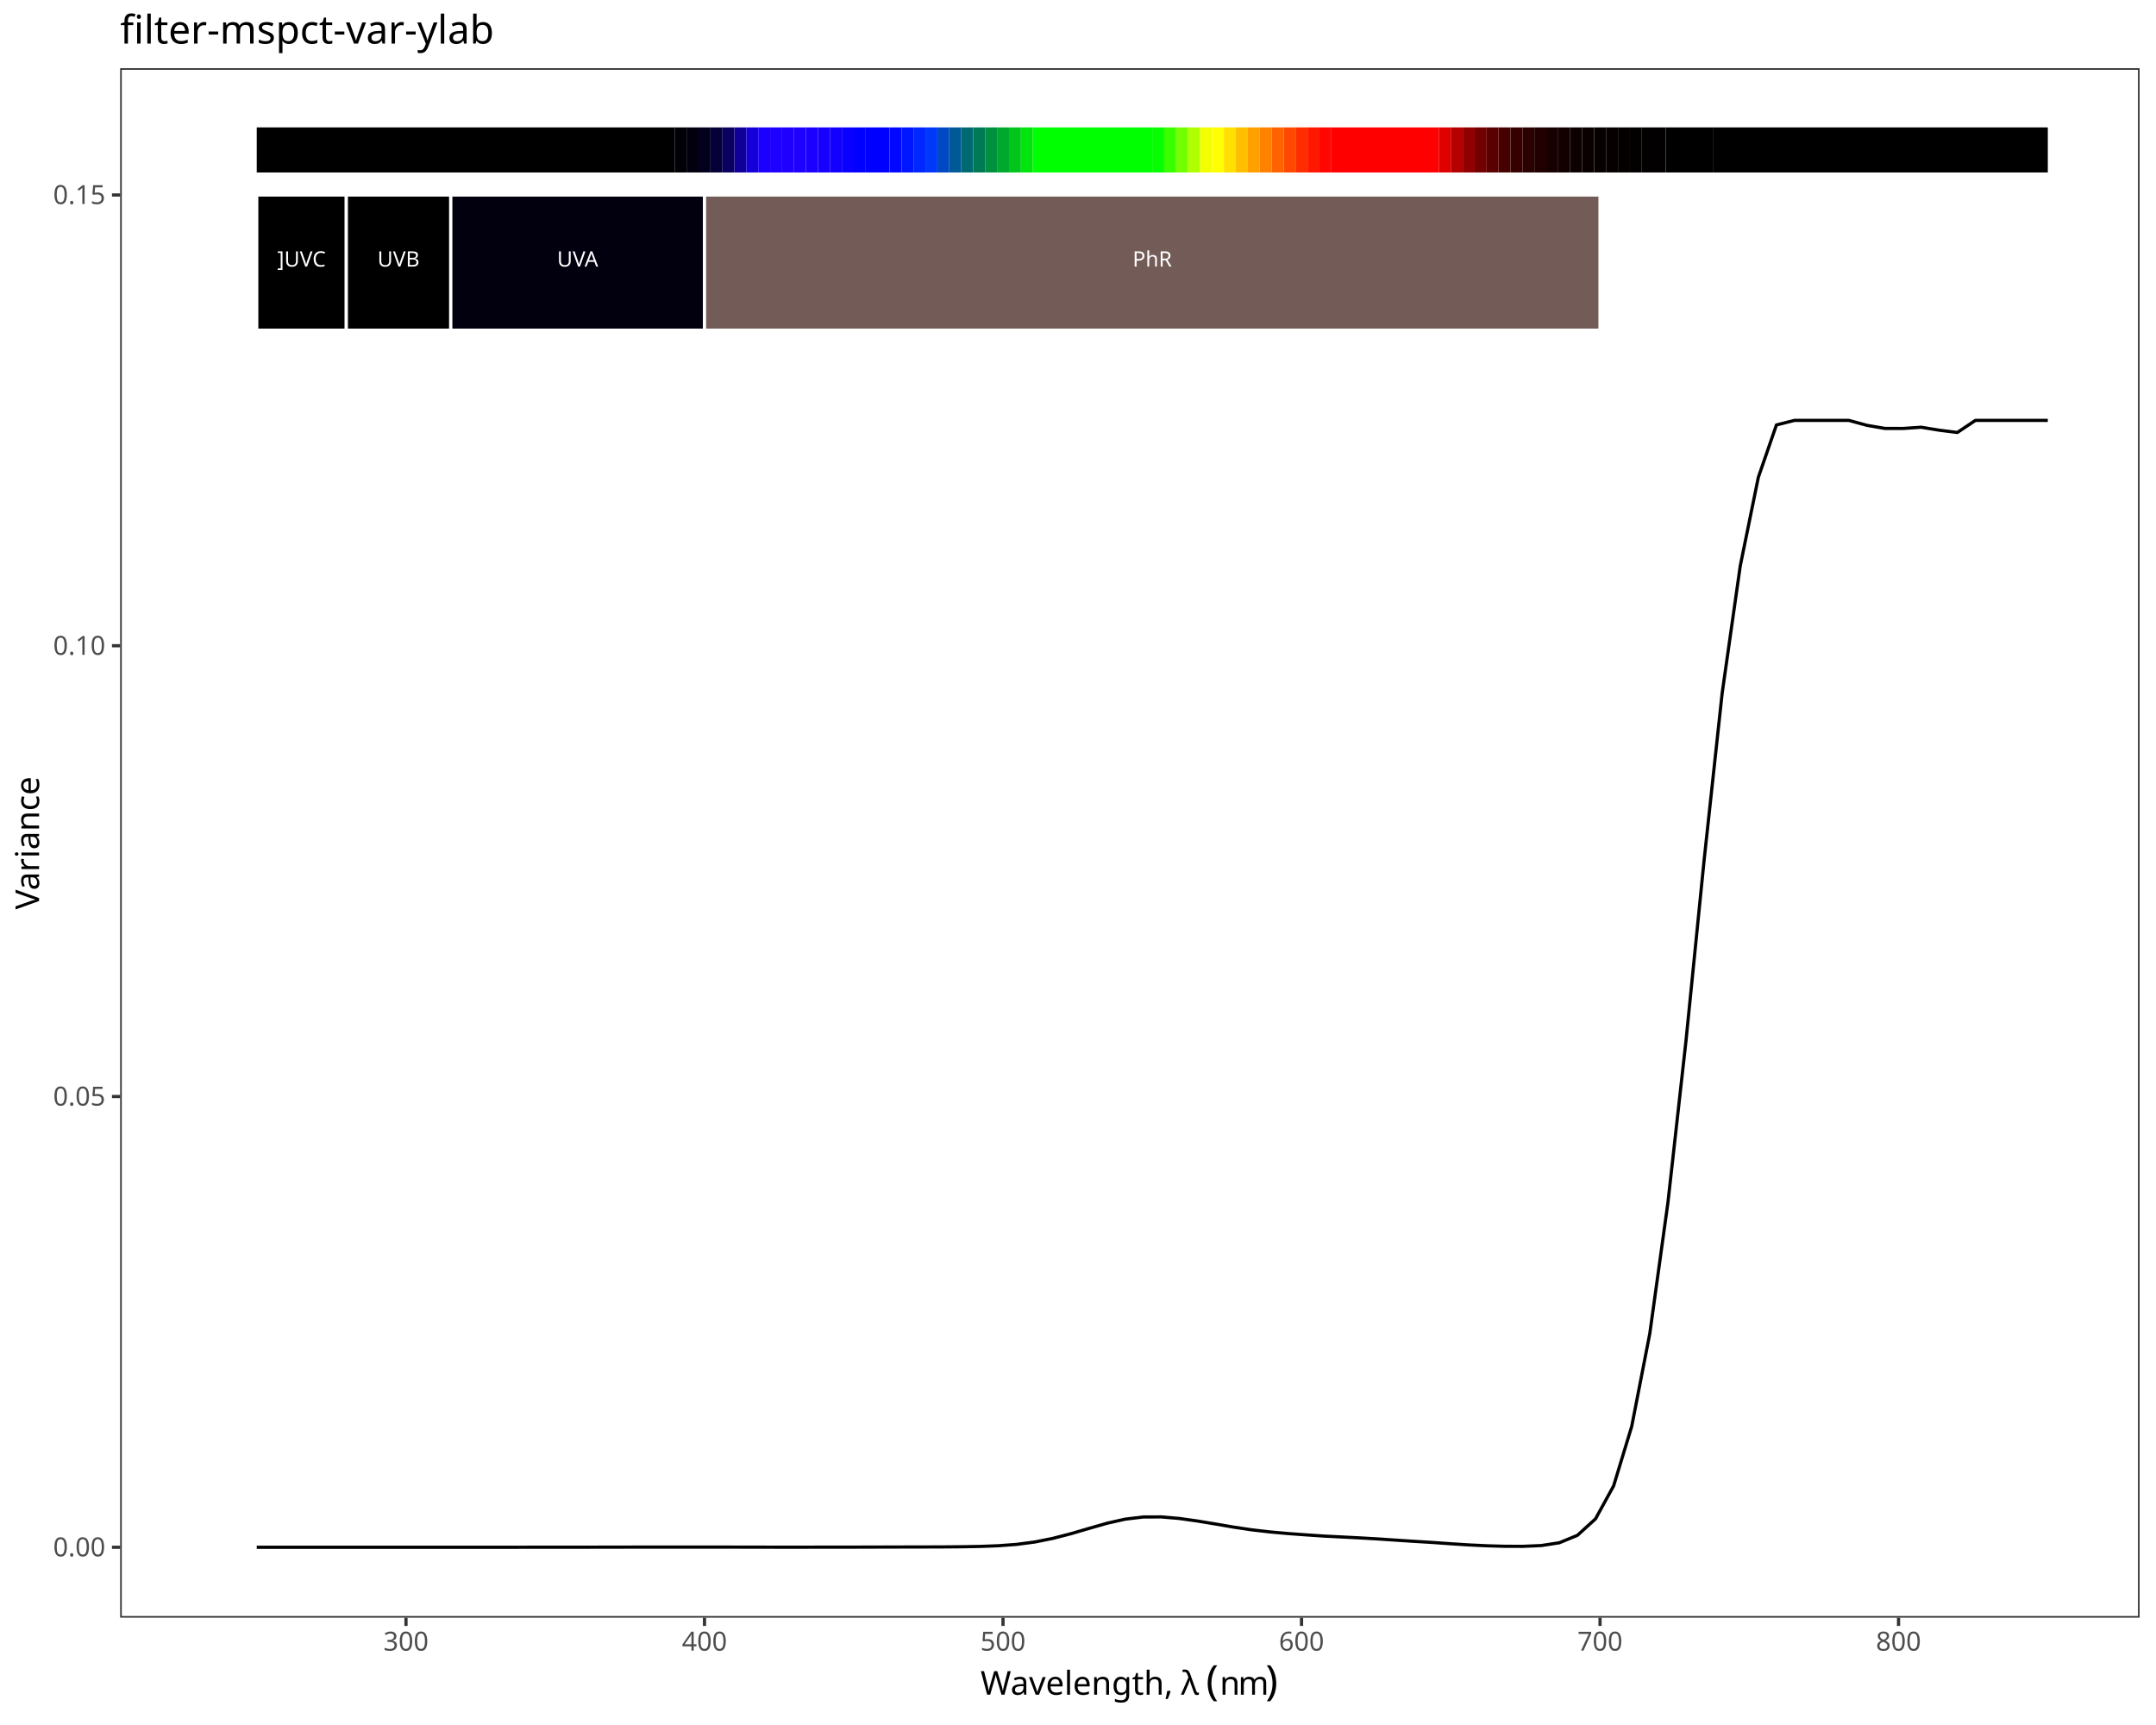
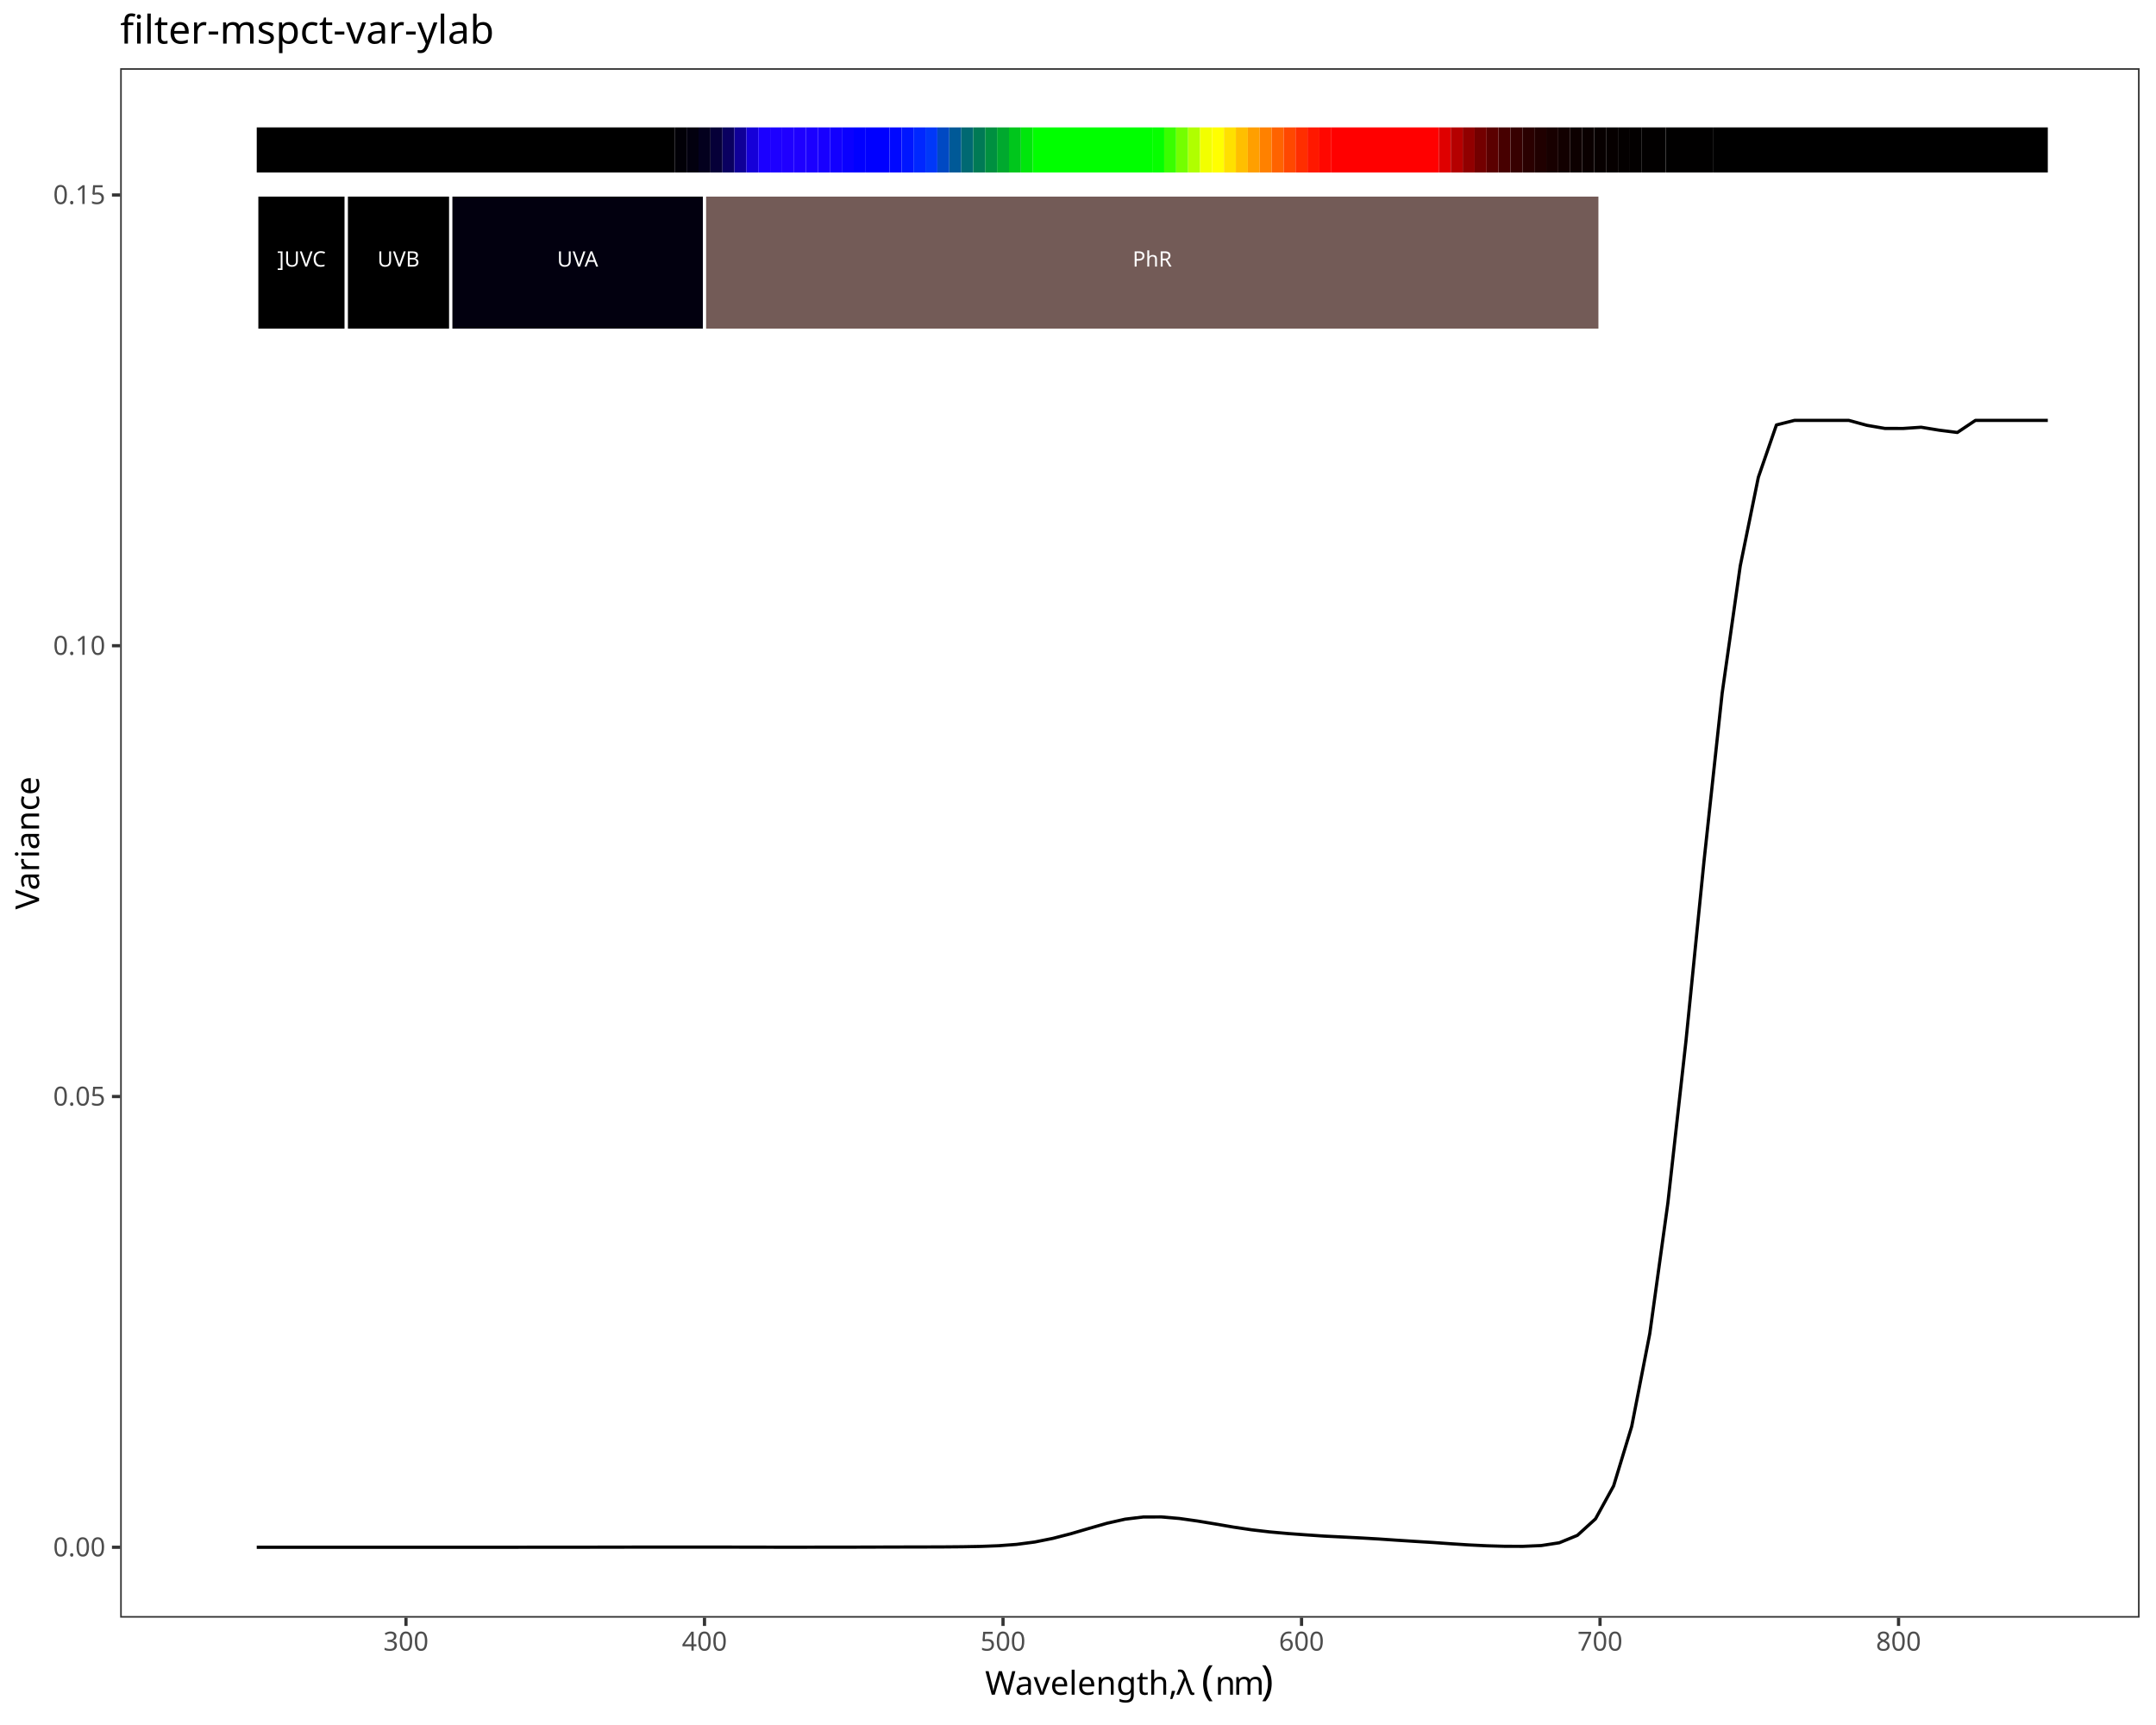
<svg xmlns="http://www.w3.org/2000/svg" class="svglite" data-engine-version="2.0" width="720.00pt" height="576.00pt" viewBox="0 0 720.00 576.00">
  <defs>
    <style type="text/css">
    .svglite line, .svglite polyline, .svglite polygon, .svglite path, .svglite rect, .svglite circle {
      fill: none;
      stroke: #000000;
      stroke-linecap: round;
      stroke-linejoin: round;
      stroke-miterlimit: 10.00;
    }
  </style>
  </defs>
  <rect width="100%" height="100%" style="stroke: none; fill: #FFFFFF;" />
  <defs>
    <clipPath id="cpMC4wMHw3MjAuMDB8MC4wMHw1NzYuMDA=">
      <rect x="0.00" y="0.00" width="720.00" height="576.00" />
    </clipPath>
  </defs>
  <g clip-path="url(#cpMC4wMHw3MjAuMDB8MC4wMHw1NzYuMDA=)">
    <rect x="0.00" y="0.00" width="720.00" height="576.00" style="stroke-width: 1.07; stroke: #FFFFFF; fill: #FFFFFF;" />
  </g>
  <defs>
    <clipPath id="cpNDAuMTN8NzE0LjUyfDIyLjc4fDU0MC4xNw==">
      <rect x="40.13" y="22.78" width="674.39" height="517.38" />
    </clipPath>
  </defs>
  <g clip-path="url(#cpNDAuMTN8NzE0LjUyfDIyLjc4fDU0MC4xNw==)">
    <rect x="40.13" y="22.78" width="674.39" height="517.38" style="stroke-width: 1.07; stroke: none; fill: #FFFFFF;" />
    <polyline points="85.74,516.65 91.78,516.65 97.82,516.65 103.87,516.65 109.91,516.65 115.95,516.65 121.99,516.65 128.03,516.65 134.07,516.65 140.12,516.65 146.16,516.65 152.20,516.65 158.24,516.65 164.28,516.65 170.32,516.65 176.37,516.64 182.41,516.64 188.45,516.63 194.49,516.63 200.53,516.62 206.57,516.61 212.62,516.60 218.66,516.59 224.70,516.59 230.74,516.59 236.78,516.59 242.82,516.60 248.87,516.61 254.91,516.62 260.95,516.63 266.99,516.63 273.03,516.62 279.07,516.62 285.12,516.61 291.16,516.59 297.20,516.58 303.24,516.56 309.28,516.55 315.32,516.53 321.37,516.48 327.41,516.37 333.45,516.14 339.49,515.69 345.53,514.90 351.57,513.69 357.62,512.13 363.66,510.36 369.70,508.63 375.74,507.27 381.78,506.54 387.82,506.52 393.87,507.04 399.91,507.89 405.95,508.89 411.99,509.93 418.03,510.83 424.07,511.53 430.12,512.07 436.16,512.51 442.20,512.92 448.24,513.22 454.28,513.53 460.32,513.88 466.37,514.29 472.41,514.68 478.45,515.05 484.49,515.48 490.53,515.87 496.57,516.16 502.62,516.33 508.66,516.34 514.70,516.08 520.74,515.15 526.78,512.67 532.82,507.17 538.87,496.16 544.91,476.31 550.95,445.31 556.99,401.70 563.03,347.62 569.07,287.42 575.12,231.45 581.16,188.96 587.20,159.38 593.24,141.90 599.28,140.37 605.32,140.37 611.37,140.37 617.41,140.37 623.45,142.02 629.49,143.06 635.53,143.07 641.57,142.66 647.62,143.65 653.66,144.41 659.70,140.37 665.74,140.37 671.78,140.37 677.82,140.37 683.87,140.37 " style="stroke-width: 1.07; stroke-linecap: butt;" />
    <rect x="85.74" y="42.54" width="139.56" height="15.05" style="stroke-width: 1.07; stroke: none; stroke-linecap: butt; stroke-linejoin: miter; fill: #000000;" />
    <rect x="225.30" y="42.54" width="3.99" height="15.05" style="stroke-width: 1.07; stroke: none; stroke-linecap: butt; stroke-linejoin: miter; fill: #010007;" />
    <rect x="229.29" y="42.54" width="3.99" height="15.05" style="stroke-width: 1.07; stroke: none; stroke-linecap: butt; stroke-linejoin: miter; fill: #02000F;" />
    <rect x="233.28" y="42.54" width="3.99" height="15.05" style="stroke-width: 1.07; stroke: none; stroke-linecap: butt; stroke-linejoin: miter; fill: #03001E;" />
    <rect x="237.27" y="42.54" width="3.99" height="15.05" style="stroke-width: 1.07; stroke: none; stroke-linecap: butt; stroke-linejoin: miter; fill: #060038;" />
    <rect x="241.25" y="42.54" width="3.99" height="15.05" style="stroke-width: 1.07; stroke: none; stroke-linecap: butt; stroke-linejoin: miter; fill: #0A0060;" />
    <rect x="245.24" y="42.54" width="3.99" height="15.05" style="stroke-width: 1.07; stroke: none; stroke-linecap: butt; stroke-linejoin: miter; fill: #100098;" />
    <rect x="249.23" y="42.54" width="3.99" height="15.05" style="stroke-width: 1.07; stroke: none; stroke-linecap: butt; stroke-linejoin: miter; fill: #1600D9;" />
    <rect x="253.22" y="42.54" width="3.99" height="15.05" style="stroke-width: 1.07; stroke: none; stroke-linecap: butt; stroke-linejoin: miter; fill: #1B00FF;" />
    <rect x="257.20" y="42.54" width="3.99" height="15.05" style="stroke-width: 1.07; stroke: none; stroke-linecap: butt; stroke-linejoin: miter; fill: #1D00FF;" />
    <rect x="261.19" y="42.54" width="3.99" height="15.05" style="stroke-width: 1.07; stroke: none; stroke-linecap: butt; stroke-linejoin: miter; fill: #1F00FF;" />
    <rect x="265.18" y="42.54" width="3.99" height="15.05" style="stroke-width: 1.07; stroke: none; stroke-linecap: butt; stroke-linejoin: miter; fill: #1E00FF;" />
    <rect x="269.17" y="42.54" width="3.99" height="15.05" style="stroke-width: 1.07; stroke: none; stroke-linecap: butt; stroke-linejoin: miter; fill: #1B00FF;" />
    <rect x="273.15" y="42.54" width="3.99" height="15.05" style="stroke-width: 1.07; stroke: none; stroke-linecap: butt; stroke-linejoin: miter; fill: #1800FF;" />
    <rect x="277.14" y="42.54" width="3.99" height="15.05" style="stroke-width: 1.07; stroke: none; stroke-linecap: butt; stroke-linejoin: miter; fill: #1200FF;" />
    <rect x="281.13" y="42.54" width="3.99" height="15.05" style="stroke-width: 1.07; stroke: none; stroke-linecap: butt; stroke-linejoin: miter; fill: #0A00FF;" />
    <rect x="285.12" y="42.54" width="3.99" height="15.05" style="stroke-width: 1.07; stroke: none; stroke-linecap: butt; stroke-linejoin: miter; fill: #0100FF;" />
    <rect x="289.10" y="42.54" width="7.98" height="15.05" style="stroke-width: 1.07; stroke: none; stroke-linecap: butt; stroke-linejoin: miter; fill: #0000FF;" />
    <rect x="297.08" y="42.54" width="3.99" height="15.05" style="stroke-width: 1.07; stroke: none; stroke-linecap: butt; stroke-linejoin: miter; fill: #0008FF;" />
    <rect x="301.07" y="42.54" width="3.99" height="15.05" style="stroke-width: 1.07; stroke: none; stroke-linecap: butt; stroke-linejoin: miter; fill: #0016FF;" />
    <rect x="305.05" y="42.54" width="3.99" height="15.05" style="stroke-width: 1.07; stroke: none; stroke-linecap: butt; stroke-linejoin: miter; fill: #0027FF;" />
    <rect x="309.04" y="42.54" width="3.99" height="15.05" style="stroke-width: 1.07; stroke: none; stroke-linecap: butt; stroke-linejoin: miter; fill: #0038F9;" />
    <rect x="313.03" y="42.54" width="3.99" height="15.05" style="stroke-width: 1.07; stroke: none; stroke-linecap: butt; stroke-linejoin: miter; fill: #0049C3;" />
    <rect x="317.02" y="42.54" width="3.99" height="15.05" style="stroke-width: 1.07; stroke: none; stroke-linecap: butt; stroke-linejoin: miter; fill: #005997;" />
    <rect x="321.00" y="42.54" width="3.99" height="15.05" style="stroke-width: 1.07; stroke: none; stroke-linecap: butt; stroke-linejoin: miter; fill: #006972;" />
    <rect x="324.99" y="42.54" width="3.99" height="15.05" style="stroke-width: 1.07; stroke: none; stroke-linecap: butt; stroke-linejoin: miter; fill: #007A55;" />
    <rect x="328.98" y="42.54" width="3.99" height="15.05" style="stroke-width: 1.07; stroke: none; stroke-linecap: butt; stroke-linejoin: miter; fill: #009040;" />
    <rect x="332.97" y="42.54" width="3.99" height="15.05" style="stroke-width: 1.07; stroke: none; stroke-linecap: butt; stroke-linejoin: miter; fill: #00A92E;" />
    <rect x="336.95" y="42.54" width="3.99" height="15.05" style="stroke-width: 1.07; stroke: none; stroke-linecap: butt; stroke-linejoin: miter; fill: #00C61C;" />
    <rect x="340.94" y="42.54" width="3.99" height="15.05" style="stroke-width: 1.07; stroke: none; stroke-linecap: butt; stroke-linejoin: miter; fill: #00E60C;" />
    <rect x="344.93" y="42.54" width="39.88" height="15.05" style="stroke-width: 1.07; stroke: none; stroke-linecap: butt; stroke-linejoin: miter; fill: #00FF00;" />
    <rect x="384.80" y="42.54" width="3.99" height="15.05" style="stroke-width: 1.07; stroke: none; stroke-linecap: butt; stroke-linejoin: miter; fill: #06FF00;" />
    <rect x="388.79" y="42.54" width="3.99" height="15.05" style="stroke-width: 1.07; stroke: none; stroke-linecap: butt; stroke-linejoin: miter; fill: #3AFF00;" />
    <rect x="392.78" y="42.54" width="3.99" height="15.05" style="stroke-width: 1.07; stroke: none; stroke-linecap: butt; stroke-linejoin: miter; fill: #74FF00;" />
    <rect x="396.77" y="42.54" width="3.99" height="15.05" style="stroke-width: 1.07; stroke: none; stroke-linecap: butt; stroke-linejoin: miter; fill: #B0FF00;" />
    <rect x="400.75" y="42.54" width="3.99" height="15.05" style="stroke-width: 1.07; stroke: none; stroke-linecap: butt; stroke-linejoin: miter; fill: #F2FF00;" />
    <rect x="404.74" y="42.54" width="3.99" height="15.05" style="stroke-width: 1.07; stroke: none; stroke-linecap: butt; stroke-linejoin: miter; fill: #FFFF00;" />
    <rect x="408.73" y="42.54" width="3.99" height="15.05" style="stroke-width: 1.07; stroke: none; stroke-linecap: butt; stroke-linejoin: miter; fill: #FFE000;" />
    <rect x="412.72" y="42.54" width="3.99" height="15.05" style="stroke-width: 1.07; stroke: none; stroke-linecap: butt; stroke-linejoin: miter; fill: #FFBF00;" />
    <rect x="416.70" y="42.54" width="3.99" height="15.05" style="stroke-width: 1.07; stroke: none; stroke-linecap: butt; stroke-linejoin: miter; fill: #FF9F00;" />
    <rect x="420.69" y="42.54" width="3.99" height="15.05" style="stroke-width: 1.07; stroke: none; stroke-linecap: butt; stroke-linejoin: miter; fill: #FF8100;" />
    <rect x="424.68" y="42.54" width="3.99" height="15.05" style="stroke-width: 1.07; stroke: none; stroke-linecap: butt; stroke-linejoin: miter; fill: #FF6300;" />
    <rect x="428.67" y="42.54" width="3.99" height="15.05" style="stroke-width: 1.07; stroke: none; stroke-linecap: butt; stroke-linejoin: miter; fill: #FF4800;" />
    <rect x="432.65" y="42.54" width="3.99" height="15.05" style="stroke-width: 1.07; stroke: none; stroke-linecap: butt; stroke-linejoin: miter; fill: #FF2E00;" />
    <rect x="436.64" y="42.54" width="3.99" height="15.05" style="stroke-width: 1.07; stroke: none; stroke-linecap: butt; stroke-linejoin: miter; fill: #FF1800;" />
    <rect x="440.63" y="42.54" width="3.99" height="15.05" style="stroke-width: 1.07; stroke: none; stroke-linecap: butt; stroke-linejoin: miter; fill: #FF0700;" />
    <rect x="444.62" y="42.54" width="35.89" height="15.05" style="stroke-width: 1.07; stroke: none; stroke-linecap: butt; stroke-linejoin: miter; fill: #FF0000;" />
    <rect x="480.50" y="42.54" width="3.99" height="15.05" style="stroke-width: 1.07; stroke: none; stroke-linecap: butt; stroke-linejoin: miter; fill: #DF0000;" />
    <rect x="484.49" y="42.54" width="3.99" height="15.05" style="stroke-width: 1.07; stroke: none; stroke-linecap: butt; stroke-linejoin: miter; fill: #B50000;" />
    <rect x="488.48" y="42.54" width="3.99" height="15.05" style="stroke-width: 1.07; stroke: none; stroke-linecap: butt; stroke-linejoin: miter; fill: #910000;" />
    <rect x="492.47" y="42.54" width="3.99" height="15.05" style="stroke-width: 1.07; stroke: none; stroke-linecap: butt; stroke-linejoin: miter; fill: #730000;" />
    <rect x="496.45" y="42.54" width="3.99" height="15.05" style="stroke-width: 1.07; stroke: none; stroke-linecap: butt; stroke-linejoin: miter; fill: #5B0000;" />
    <rect x="500.44" y="42.54" width="3.99" height="15.05" style="stroke-width: 1.07; stroke: none; stroke-linecap: butt; stroke-linejoin: miter; fill: #470000;" />
    <rect x="504.43" y="42.54" width="3.99" height="15.05" style="stroke-width: 1.07; stroke: none; stroke-linecap: butt; stroke-linejoin: miter; fill: #370000;" />
    <rect x="508.42" y="42.54" width="3.99" height="15.05" style="stroke-width: 1.07; stroke: none; stroke-linecap: butt; stroke-linejoin: miter; fill: #2A0000;" />
    <rect x="512.40" y="42.54" width="3.99" height="15.05" style="stroke-width: 1.07; stroke: none; stroke-linecap: butt; stroke-linejoin: miter; fill: #200000;" />
    <rect x="516.39" y="42.54" width="3.99" height="15.05" style="stroke-width: 1.07; stroke: none; stroke-linecap: butt; stroke-linejoin: miter; fill: #180000;" />
    <rect x="520.38" y="42.54" width="3.99" height="15.05" style="stroke-width: 1.07; stroke: none; stroke-linecap: butt; stroke-linejoin: miter; fill: #120000;" />
    <rect x="524.37" y="42.54" width="3.99" height="15.05" style="stroke-width: 1.07; stroke: none; stroke-linecap: butt; stroke-linejoin: miter; fill: #0D0000;" />
    <rect x="528.35" y="42.54" width="3.99" height="15.05" style="stroke-width: 1.07; stroke: none; stroke-linecap: butt; stroke-linejoin: miter; fill: #0A0000;" />
    <rect x="532.34" y="42.54" width="3.99" height="15.05" style="stroke-width: 1.07; stroke: none; stroke-linecap: butt; stroke-linejoin: miter; fill: #070000;" />
    <rect x="536.33" y="42.54" width="3.99" height="15.05" style="stroke-width: 1.07; stroke: none; stroke-linecap: butt; stroke-linejoin: miter; fill: #060000;" />
    <rect x="540.32" y="42.54" width="3.99" height="15.05" style="stroke-width: 1.07; stroke: none; stroke-linecap: butt; stroke-linejoin: miter; fill: #040000;" />
    <rect x="544.30" y="42.54" width="3.99" height="15.05" style="stroke-width: 1.07; stroke: none; stroke-linecap: butt; stroke-linejoin: miter; fill: #030000;" />
    <rect x="548.29" y="42.54" width="7.98" height="15.05" style="stroke-width: 1.07; stroke: none; stroke-linecap: butt; stroke-linejoin: miter; fill: #020000;" />
    <rect x="556.27" y="42.54" width="15.95" height="15.05" style="stroke-width: 1.07; stroke: none; stroke-linecap: butt; stroke-linejoin: miter; fill: #010000;" />
    <rect x="572.22" y="42.54" width="111.65" height="15.05" style="stroke-width: 1.07; stroke: none; stroke-linecap: butt; stroke-linejoin: miter; fill: #000000;" />
    <rect x="85.74" y="65.11" width="29.91" height="45.15" style="stroke-width: 1.07; stroke: #FFFFFF; stroke-linecap: butt; stroke-linejoin: miter; fill: #000000;" />
    <rect x="115.65" y="65.11" width="34.89" height="45.15" style="stroke-width: 1.07; stroke: #FFFFFF; stroke-linecap: butt; stroke-linejoin: miter; fill: #000000;" />
    <rect x="150.54" y="65.11" width="84.73" height="45.15" style="stroke-width: 1.07; stroke: #FFFFFF; stroke-linecap: butt; stroke-linejoin: miter; fill: #02000F;" />
    <rect x="235.27" y="65.11" width="299.06" height="45.15" style="stroke-width: 1.07; stroke: #FFFFFF; stroke-linecap: butt; stroke-linejoin: miter; fill: #735B57;" />
    <text x="100.69" y="89.01" text-anchor="middle" style="font-size: 7.11px; fill: #FFFFFF; font-family: sans;" textLength="17.00px" lengthAdjust="spacingAndGlyphs">]UVC</text>
    <text x="133.09" y="89.01" text-anchor="middle" style="font-size: 7.11px; fill: #FFFFFF; font-family: sans;" textLength="14.63px" lengthAdjust="spacingAndGlyphs">UVB</text>
    <text x="192.90" y="89.01" text-anchor="middle" style="font-size: 7.11px; fill: #FFFFFF; font-family: sans;" textLength="14.63px" lengthAdjust="spacingAndGlyphs">UVA</text>
    <text x="384.80" y="89.01" text-anchor="middle" style="font-size: 7.11px; fill: #FFFFFF; font-family: sans;" textLength="13.84px" lengthAdjust="spacingAndGlyphs">PhR</text>
    <rect x="40.13" y="22.78" width="674.39" height="517.38" style="stroke-width: 1.07; stroke: #333333;" />
  </g>
  <g clip-path="url(#cpMC4wMHw3MjAuMDB8MC4wMHw1NzYuMDA=)">
    <text x="35.20" y="519.68" text-anchor="end" style="font-size: 8.80px; fill: #4D4D4D; font-family: sans;" textLength="17.13px" lengthAdjust="spacingAndGlyphs">0.00</text>
    <text x="35.20" y="369.16" text-anchor="end" style="font-size: 8.80px; fill: #4D4D4D; font-family: sans;" textLength="17.13px" lengthAdjust="spacingAndGlyphs">0.05</text>
    <text x="35.20" y="218.65" text-anchor="end" style="font-size: 8.80px; fill: #4D4D4D; font-family: sans;" textLength="17.13px" lengthAdjust="spacingAndGlyphs">0.10</text>
    <text x="35.20" y="68.13" text-anchor="end" style="font-size: 8.80px; fill: #4D4D4D; font-family: sans;" textLength="17.13px" lengthAdjust="spacingAndGlyphs">0.15</text>
    <polyline points="37.39,516.65 40.13,516.65 " style="stroke-width: 1.07; stroke: #333333; stroke-linecap: butt;" />
    <polyline points="37.39,366.14 40.13,366.14 " style="stroke-width: 1.07; stroke: #333333; stroke-linecap: butt;" />
    <polyline points="37.39,215.62 40.13,215.62 " style="stroke-width: 1.07; stroke: #333333; stroke-linecap: butt;" />
    <polyline points="37.39,65.11 40.13,65.11 " style="stroke-width: 1.07; stroke: #333333; stroke-linecap: butt;" />
    <polyline points="135.58,542.91 135.58,540.17 " style="stroke-width: 1.07; stroke: #333333; stroke-linecap: butt;" />
    <polyline points="235.27,542.91 235.27,540.17 " style="stroke-width: 1.07; stroke: #333333; stroke-linecap: butt;" />
    <polyline points="334.96,542.91 334.96,540.17 " style="stroke-width: 1.07; stroke: #333333; stroke-linecap: butt;" />
    <polyline points="434.65,542.91 434.65,540.17 " style="stroke-width: 1.07; stroke: #333333; stroke-linecap: butt;" />
    <polyline points="534.33,542.91 534.33,540.17 " style="stroke-width: 1.07; stroke: #333333; stroke-linecap: butt;" />
    <polyline points="634.02,542.91 634.02,540.17 " style="stroke-width: 1.07; stroke: #333333; stroke-linecap: butt;" />
    <text x="135.58" y="551.16" text-anchor="middle" style="font-size: 8.80px; fill: #4D4D4D; font-family: sans;" textLength="14.68px" lengthAdjust="spacingAndGlyphs">300</text>
    <text x="235.27" y="551.16" text-anchor="middle" style="font-size: 8.80px; fill: #4D4D4D; font-family: sans;" textLength="14.68px" lengthAdjust="spacingAndGlyphs">400</text>
    <text x="334.96" y="551.16" text-anchor="middle" style="font-size: 8.80px; fill: #4D4D4D; font-family: sans;" textLength="14.68px" lengthAdjust="spacingAndGlyphs">500</text>
    <text x="434.65" y="551.16" text-anchor="middle" style="font-size: 8.80px; fill: #4D4D4D; font-family: sans;" textLength="14.68px" lengthAdjust="spacingAndGlyphs">600</text>
    <text x="534.33" y="551.16" text-anchor="middle" style="font-size: 8.80px; fill: #4D4D4D; font-family: sans;" textLength="14.68px" lengthAdjust="spacingAndGlyphs">700</text>
    <text x="634.02" y="551.16" text-anchor="middle" style="font-size: 8.80px; fill: #4D4D4D; font-family: sans;" textLength="14.68px" lengthAdjust="spacingAndGlyphs">800</text>
-     <text x="327.45" y="565.89" style="font-size: 11.00px; font-family: sans;" textLength="64.20px" lengthAdjust="spacingAndGlyphs">Wavelength, </text>
-     <text x="391.66" y="565.89" style="font-size: 11.00px; font-family: sans;" textLength="2.75px" lengthAdjust="spacingAndGlyphs"> </text>
-     <text x="394.41" y="565.89" style="font-size: 11.00px; font-family: sans;" textLength="5.60px" lengthAdjust="spacingAndGlyphs">λ</text>
-     <text x="400.01" y="565.89" style="font-size: 11.00px; font-family: sans;" textLength="2.75px" lengthAdjust="spacingAndGlyphs"> </text>
-     <text x="402.77" y="565.89" style="font-size: 13.75px; font-family: sans;" textLength="4.58px" lengthAdjust="spacingAndGlyphs">(</text>
-     <text x="407.34" y="565.89" style="font-size: 11.00px; font-family: sans;" textLength="6.12px" lengthAdjust="spacingAndGlyphs">n</text>
-     <text x="413.46" y="565.89" style="font-size: 11.00px; font-family: sans;" textLength="9.17px" lengthAdjust="spacingAndGlyphs">m</text>
-     <text x="422.63" y="565.89" style="font-size: 13.75px; font-family: sans;" textLength="4.57px" lengthAdjust="spacingAndGlyphs">)</text>
+     <text x="328.98" y="565.89" style="font-size: 11.00px; font-family: sans;" textLength="61.15px" lengthAdjust="spacingAndGlyphs">Wavelength,</text>
+     <text x="390.13" y="565.89" style="font-size: 11.00px; font-family: sans;" textLength="2.75px" lengthAdjust="spacingAndGlyphs"> </text>
+     <text x="392.88" y="565.89" style="font-size: 11.00px; font-family: sans;" textLength="5.60px" lengthAdjust="spacingAndGlyphs">λ</text>
+     <text x="398.49" y="565.89" style="font-size: 11.00px; font-family: sans;" textLength="2.75px" lengthAdjust="spacingAndGlyphs"> </text>
+     <text x="401.24" y="565.89" style="font-size: 13.75px; font-family: sans;" textLength="4.58px" lengthAdjust="spacingAndGlyphs">(</text>
+     <text x="405.82" y="565.89" style="font-size: 11.00px; font-family: sans;" textLength="6.12px" lengthAdjust="spacingAndGlyphs">n</text>
+     <text x="411.93" y="565.89" style="font-size: 11.00px; font-family: sans;" textLength="9.17px" lengthAdjust="spacingAndGlyphs">m</text>
+     <text x="421.10" y="565.89" style="font-size: 13.75px; font-family: sans;" textLength="4.57px" lengthAdjust="spacingAndGlyphs">)</text>
    <text transform="translate(13.05,281.48) rotate(-90)" text-anchor="middle" style="font-size: 11.00px; font-family: sans;" textLength="43.42px" lengthAdjust="spacingAndGlyphs">Variance</text>
    <text x="40.13" y="14.56" style="font-size: 13.20px; font-family: sans;" textLength="115.90px" lengthAdjust="spacingAndGlyphs">filter-mspct-var-ylab</text>
  </g>
</svg>
